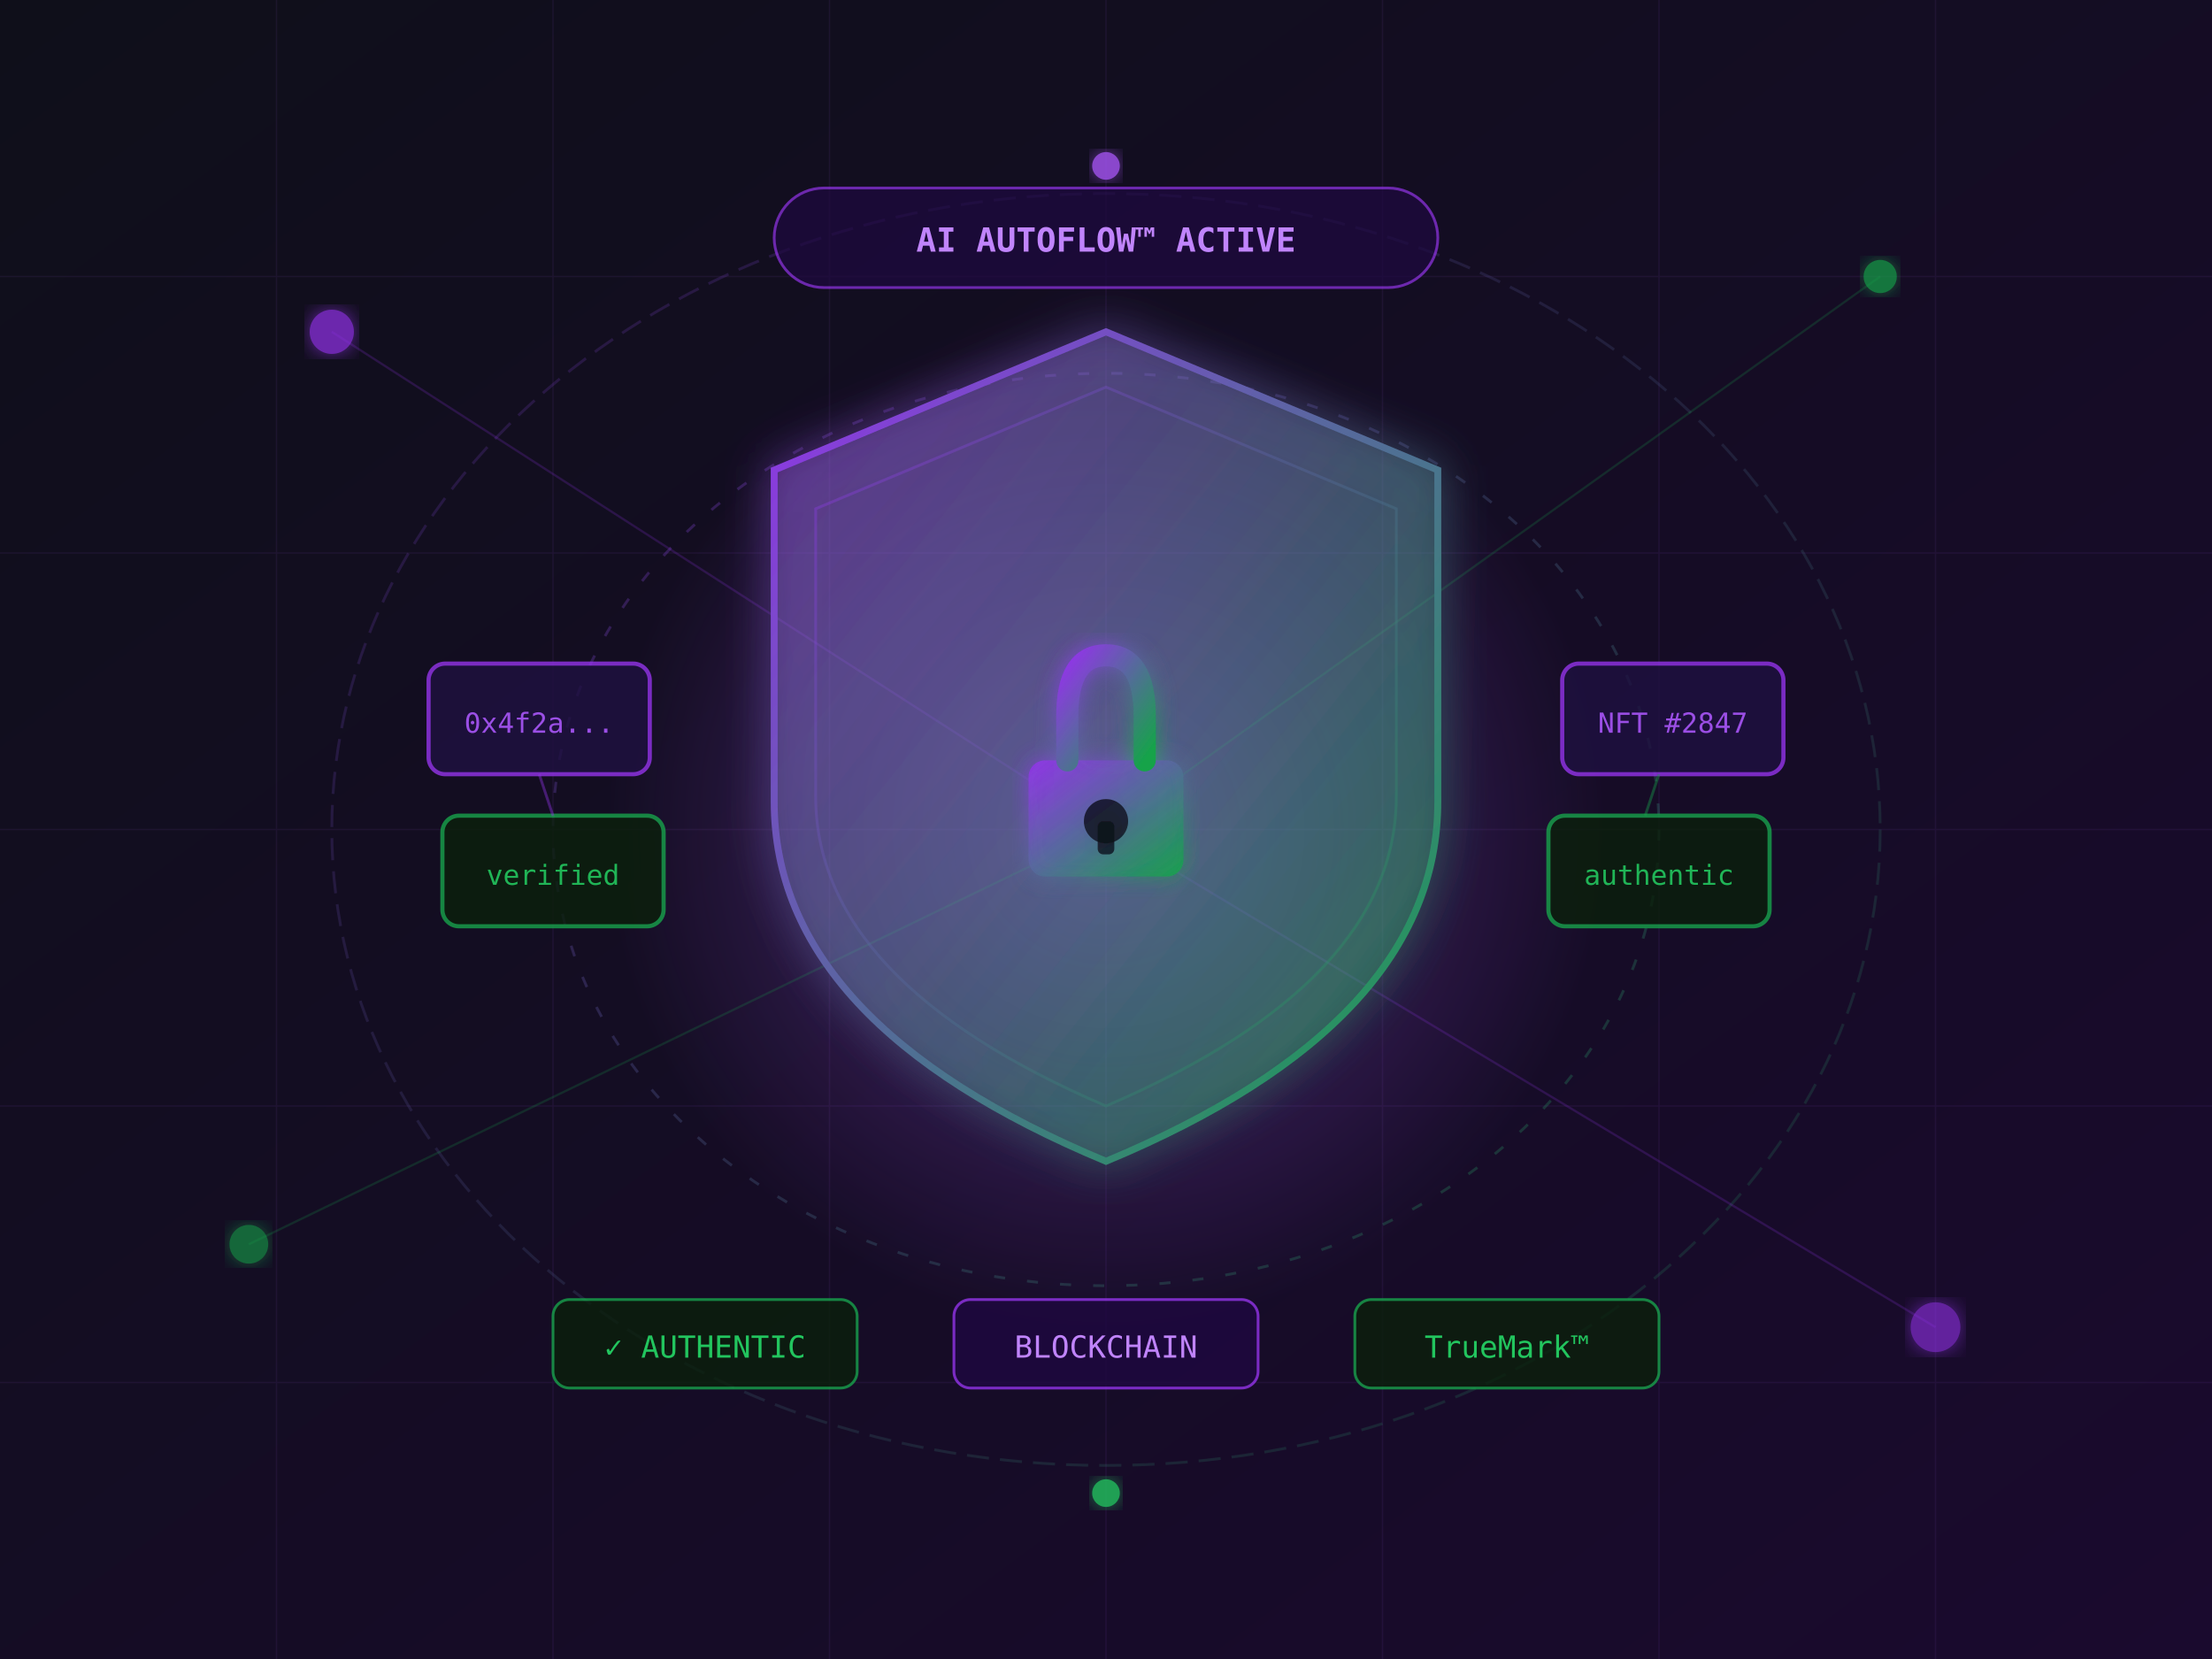
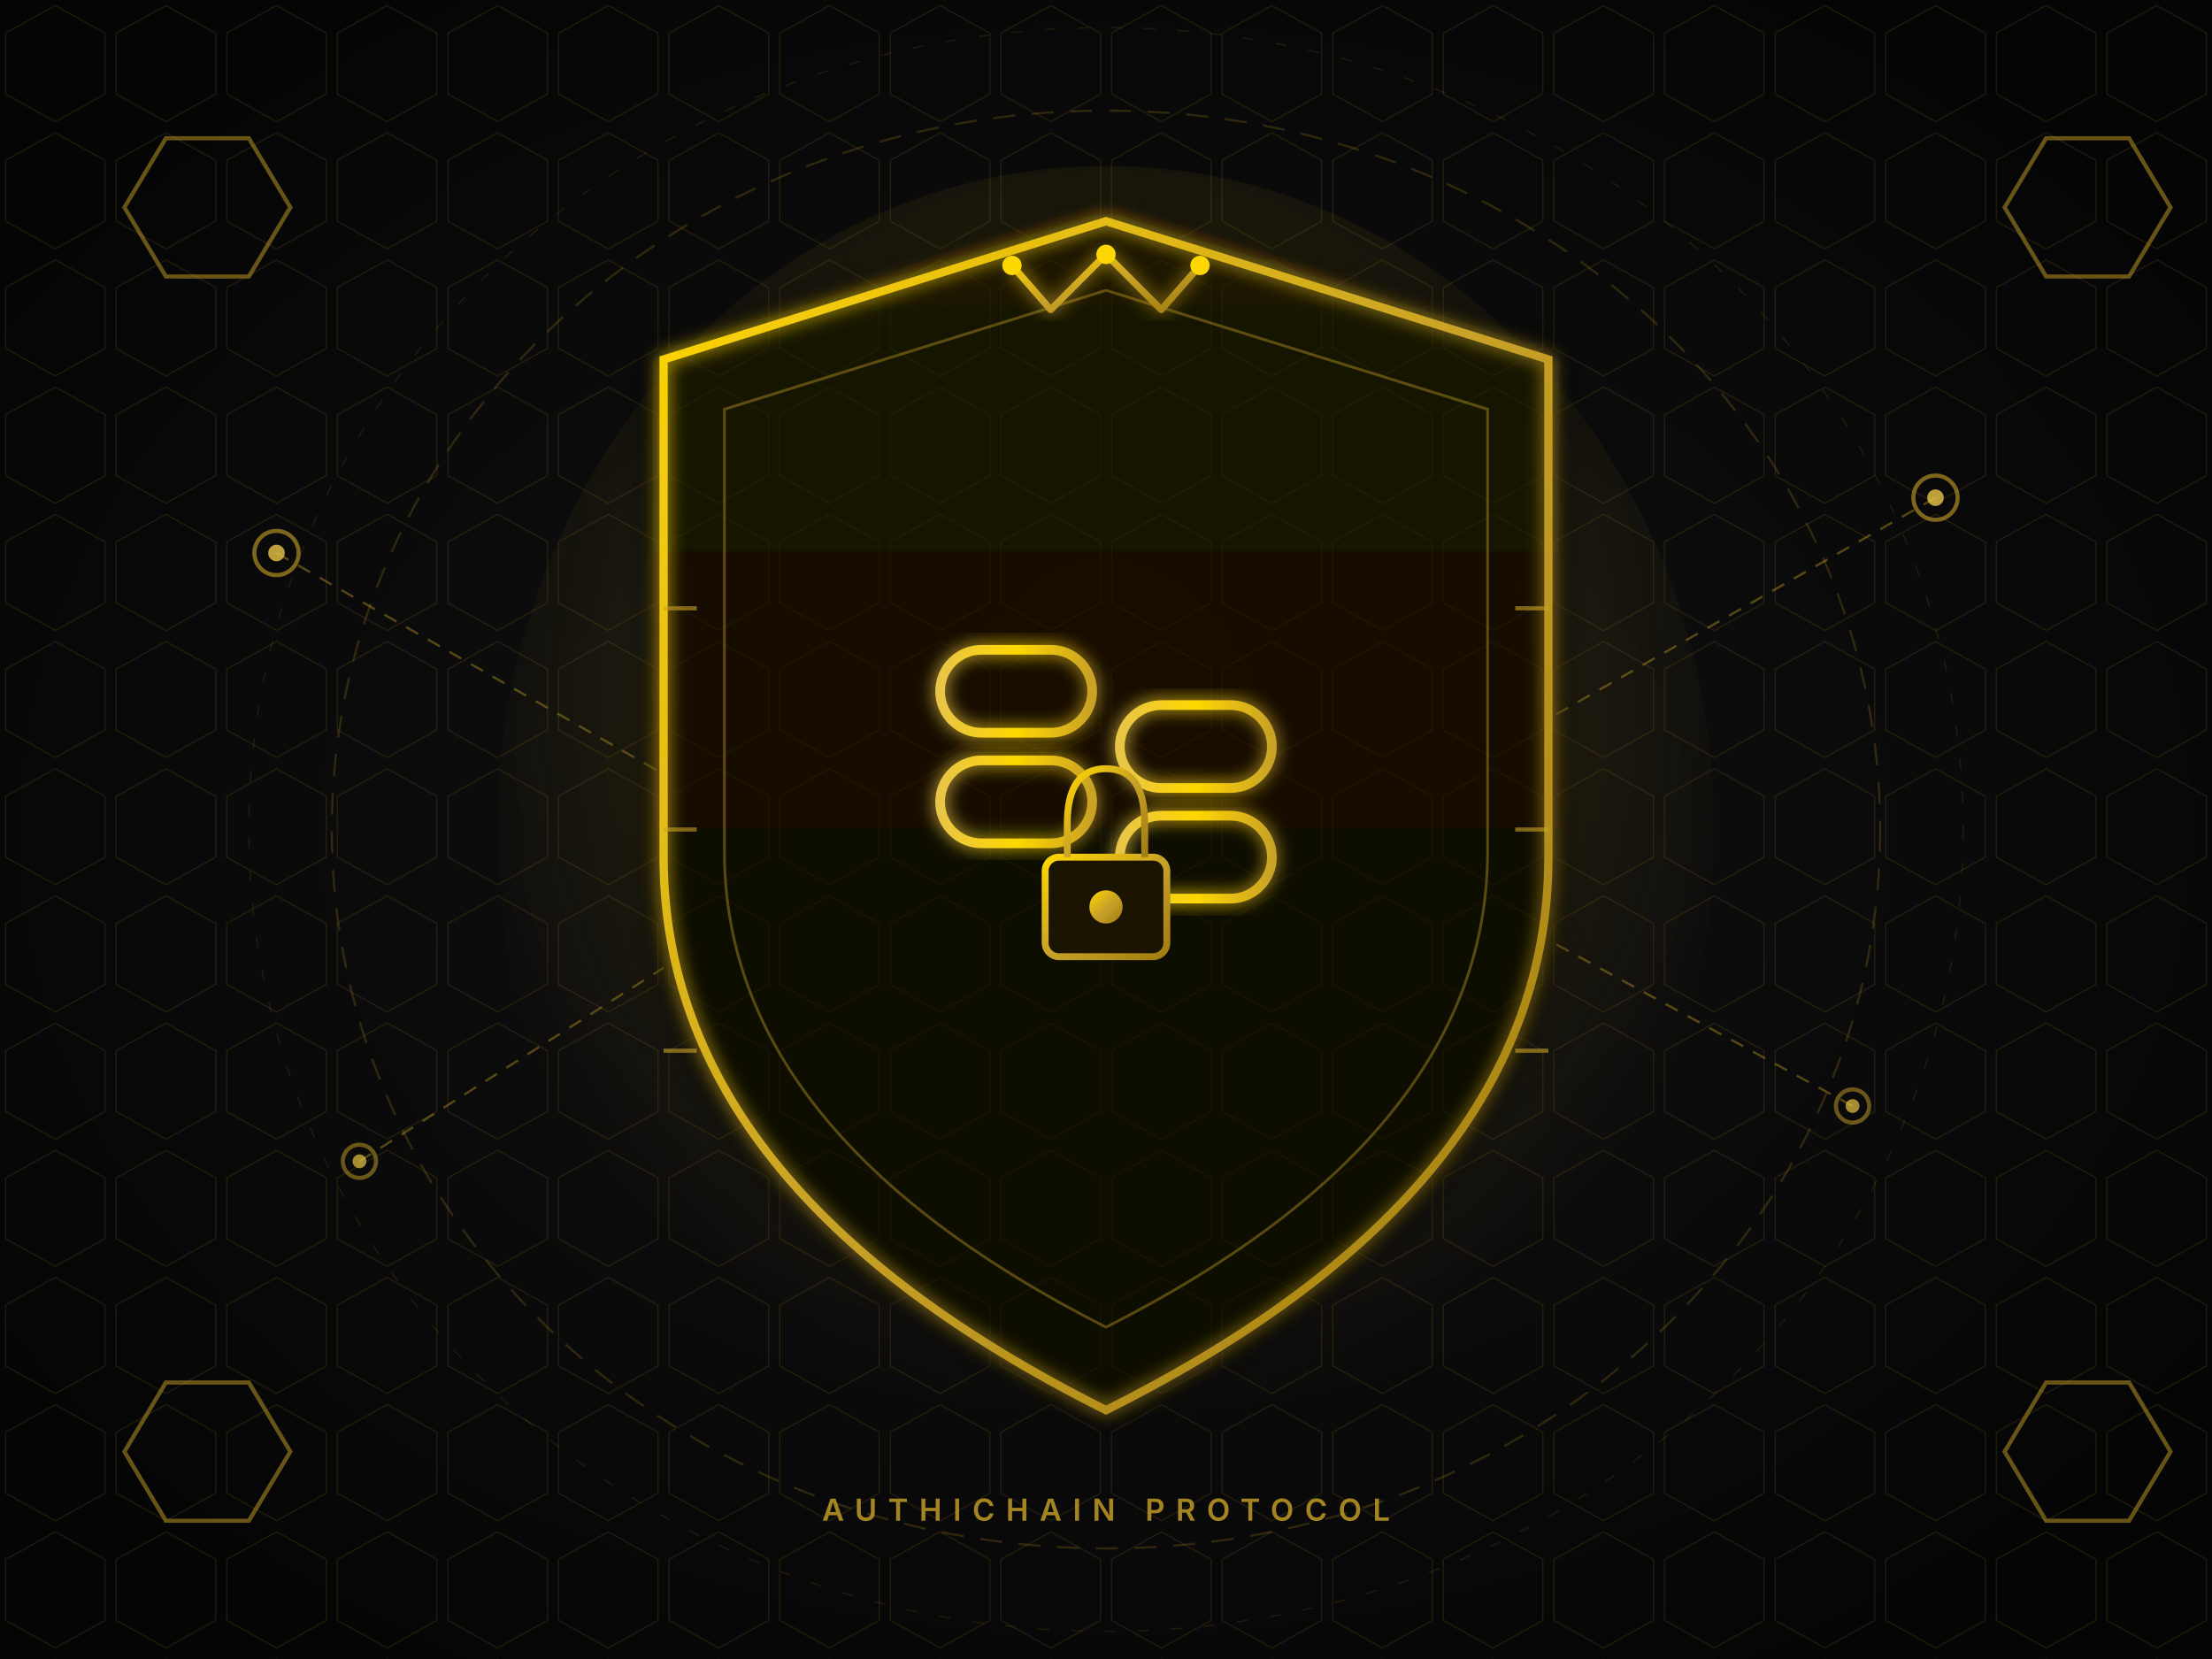
- <svg xmlns="http://www.w3.org/2000/svg" viewBox="0 0 800 600" fill="none">
+ <svg xmlns="http://www.w3.org/2000/svg" viewBox="0 0 800 600" width="800" height="600">
  <defs>
-     <linearGradient id="bgGrad" x1="0%" y1="0%" x2="100%" y2="100%">
-       <stop offset="0%" style="stop-color:#0f0f1a;stop-opacity:1" />
-       <stop offset="100%" style="stop-color:#1a0a2e;stop-opacity:1" />
+     <radialGradient id="bgGlow" cx="50%" cy="50%" r="60%">
+       <stop offset="0%" stop-color="#1a1200" />
+       <stop offset="40%" stop-color="#0d0d0d" />
+       <stop offset="100%" stop-color="#050505" />
+     </radialGradient>
+     <radialGradient id="shieldGlow" cx="50%" cy="40%" r="55%">
+       <stop offset="0%" stop-color="#ffd700" stop-opacity="0.25" />
+       <stop offset="100%" stop-color="#c9a227" stop-opacity="0" />
+     </radialGradient>
+     <linearGradient id="shieldGrad" x1="0%" y1="0%" x2="100%" y2="100%">
+       <stop offset="0%" stop-color="#ffd700" />
+       <stop offset="50%" stop-color="#c9a227" />
+       <stop offset="100%" stop-color="#a07d10" />
    </linearGradient>
-     <linearGradient id="shieldGrad" x1="0%" y1="0%" x2="100%" y2="100%">
-       <stop offset="0%" style="stop-color:#9333ea;stop-opacity:1" />
-       <stop offset="100%" style="stop-color:#16a34a;stop-opacity:1" />
+     <linearGradient id="shieldFill" x1="0%" y1="0%" x2="0%" y2="100%">
+       <stop offset="0%" stop-color="#1a1400" stop-opacity="0.9" />
+       <stop offset="100%" stop-color="#0a0900" stop-opacity="0.95" />
    </linearGradient>
-     <linearGradient id="glowGrad" x1="0%" y1="0%" x2="100%" y2="100%">
-       <stop offset="0%" style="stop-color:#a855f7;stop-opacity:0.3" />
-       <stop offset="100%" style="stop-color:#22c55e;stop-opacity:0.3" />
+     <linearGradient id="chainGrad" x1="0%" y1="0%" x2="100%" y2="0%">
+       <stop offset="0%" stop-color="#e8c547" />
+       <stop offset="50%" stop-color="#ffd700" />
+       <stop offset="100%" stop-color="#c9a227" />
    </linearGradient>
-     <radialGradient id="centerGlow" cx="50%" cy="50%" r="50%">
-       <stop offset="0%" style="stop-color:#a855f7;stop-opacity:0.4" />
-       <stop offset="100%" style="stop-color:#a855f7;stop-opacity:0" />
-     </radialGradient>
-     <filter id="glow">
-       <feGaussianBlur stdDeviation="4" result="coloredBlur" />
+     <filter id="goldGlow" x="-20%" y="-20%" width="140%" height="140%">
+       <feGaussianBlur stdDeviation="3" result="blur" />
      <feMerge>
-         <feMergeNode in="coloredBlur" />
+         <feMergeNode in="blur" />
        <feMergeNode in="SourceGraphic" />
      </feMerge>
    </filter>
-     <filter id="softGlow">
-       <feGaussianBlur stdDeviation="8" result="coloredBlur" />
+     <filter id="softGlow" x="-30%" y="-30%" width="160%" height="160%">
+       <feGaussianBlur stdDeviation="8" result="blur" />
      <feMerge>
-         <feMergeNode in="coloredBlur" />
+         <feMergeNode in="blur" />
        <feMergeNode in="SourceGraphic" />
      </feMerge>
    </filter>
+     <pattern id="hexGrid" x="0" y="0" width="40" height="46" patternUnits="userSpaceOnUse">
+       <polygon points="20,2 38,12 38,34 20,44 2,34 2,12" fill="none" stroke="#c9a227" stroke-width="0.4" stroke-opacity="0.15" />
+     </pattern>
+     <clipPath id="shieldClip">
+       <path d="M400,80 L560,130 L560,310 Q560,430 400,510 Q240,430 240,310 L240,130 Z" />
+     </clipPath>
  </defs>
-   <rect width="800" height="600" fill="url(#bgGrad)" />
-   <g opacity="0.08" stroke="#a855f7" stroke-width="0.5">
-     <line x1="0" y1="100" x2="800" y2="100" />
-     <line x1="0" y1="200" x2="800" y2="200" />
-     <line x1="0" y1="300" x2="800" y2="300" />
-     <line x1="0" y1="400" x2="800" y2="400" />
-     <line x1="0" y1="500" x2="800" y2="500" />
-     <line x1="100" y1="0" x2="100" y2="600" />
-     <line x1="200" y1="0" x2="200" y2="600" />
-     <line x1="300" y1="0" x2="300" y2="600" />
-     <line x1="400" y1="0" x2="400" y2="600" />
-     <line x1="500" y1="0" x2="500" y2="600" />
-     <line x1="600" y1="0" x2="600" y2="600" />
-     <line x1="700" y1="0" x2="700" y2="600" />
-   </g>
-   <ellipse cx="400" cy="300" rx="280" ry="230" stroke="url(#shieldGrad)" stroke-width="1" opacity="0.2" fill="none" stroke-dasharray="8 4" />
-   <ellipse cx="400" cy="300" rx="200" ry="165" stroke="url(#shieldGrad)" stroke-width="1" opacity="0.3" fill="none" stroke-dasharray="4 8" />
-   <circle cx="400" cy="300" r="180" fill="url(#centerGlow)" />
-   <circle cx="120" cy="120" r="8" fill="#9333ea" opacity="0.7" filter="url(#glow)" />
-   <circle cx="680" cy="100" r="6" fill="#16a34a" opacity="0.7" filter="url(#glow)" />
-   <circle cx="700" cy="480" r="9" fill="#9333ea" opacity="0.6" filter="url(#glow)" />
-   <circle cx="90" cy="450" r="7" fill="#16a34a" opacity="0.6" filter="url(#glow)" />
-   <circle cx="400" cy="60" r="5" fill="#a855f7" opacity="0.8" filter="url(#glow)" />
-   <circle cx="400" cy="540" r="5" fill="#22c55e" opacity="0.8" filter="url(#glow)" />
-   <line x1="120" y1="120" x2="400" y2="300" stroke="#9333ea" stroke-width="0.8" opacity="0.2" />
-   <line x1="680" y1="100" x2="400" y2="300" stroke="#16a34a" stroke-width="0.8" opacity="0.2" />
-   <line x1="700" y1="480" x2="400" y2="300" stroke="#9333ea" stroke-width="0.8" opacity="0.2" />
-   <line x1="90" y1="450" x2="400" y2="300" stroke="#16a34a" stroke-width="0.8" opacity="0.2" />
-   <path d="M400 120 L520 170 L520 290 Q520 370 400 420 Q280 370 280 290 L280 170 Z" fill="url(#glowGrad)" stroke="url(#shieldGrad)" stroke-width="2.5" filter="url(#softGlow)" />
-   <path d="M400 140 L505 184 L505 288 Q505 355 400 400 Q295 355 295 288 L295 184 Z" fill="none" stroke="url(#shieldGrad)" stroke-width="1" opacity="0.4" />
-   <g transform="translate(400, 285)" filter="url(#glow)">
-     <rect x="-28" y="-10" width="56" height="42" rx="6" fill="url(#shieldGrad)" opacity="0.9" />
-     <path d="M-14 -10 L-14 -26 Q-14 -48 0 -48 Q14 -48 14 -26 L14 -10" stroke="url(#shieldGrad)" stroke-width="8" fill="none" stroke-linecap="round" />
-     <circle cx="0" cy="12" r="8" fill="#0f0f1a" opacity="0.8" />
-     <rect x="-3" y="12" width="6" height="12" rx="2" fill="#0f0f1a" opacity="0.8" />
-   </g>
-   <g transform="translate(155, 240)">
-     <rect width="80" height="40" rx="6" fill="#1e1040" stroke="#9333ea" stroke-width="1.5" opacity="0.8" />
-     <text x="40" y="25" text-anchor="middle" fill="#a855f7" font-size="10" font-family="monospace" opacity="0.9">0x4f2a...</text>
-   </g>
-   <g transform="translate(160, 295)">
-     <rect width="80" height="40" rx="6" fill="#0a1f0a" stroke="#16a34a" stroke-width="1.5" opacity="0.8" />
-     <text x="40" y="25" text-anchor="middle" fill="#22c55e" font-size="10" font-family="monospace" opacity="0.9">verified</text>
-   </g>
-   <line x1="195" y1="280" x2="200" y2="295" stroke="#9333ea" stroke-width="1" opacity="0.4" />
-   <g transform="translate(565, 240)">
-     <rect width="80" height="40" rx="6" fill="#1e1040" stroke="#9333ea" stroke-width="1.5" opacity="0.8" />
-     <text x="40" y="25" text-anchor="middle" fill="#a855f7" font-size="10" font-family="monospace" opacity="0.9">NFT #2847</text>
-   </g>
-   <g transform="translate(560, 295)">
-     <rect width="80" height="40" rx="6" fill="#0a1f0a" stroke="#16a34a" stroke-width="1.5" opacity="0.8" />
-     <text x="40" y="25" text-anchor="middle" fill="#22c55e" font-size="10" font-family="monospace" opacity="0.9">authentic</text>
-   </g>
-   <line x1="600" y1="280" x2="595" y2="295" stroke="#16a34a" stroke-width="1" opacity="0.4" />
-   <g transform="translate(280, 68)">
-     <rect width="240" height="36" rx="18" fill="#1e0840" stroke="#9333ea" stroke-width="1" opacity="0.7" />
-     <text x="120" y="23" text-anchor="middle" fill="#c084fc" font-size="12" font-family="monospace" font-weight="bold">AI AUTOFLOW™ ACTIVE</text>
-   </g>
-   <g transform="translate(200, 470)">
-     <rect width="110" height="32" rx="6" fill="#0a1f0a" stroke="#16a34a" stroke-width="1" opacity="0.8" />
-     <text x="55" y="21" text-anchor="middle" fill="#22c55e" font-size="11" font-family="monospace">✓ AUTHENTIC</text>
-   </g>
-   <g transform="translate(345, 470)">
-     <rect width="110" height="32" rx="6" fill="#1e0840" stroke="#9333ea" stroke-width="1" opacity="0.8" />
-     <text x="55" y="21" text-anchor="middle" fill="#c084fc" font-size="11" font-family="monospace">BLOCKCHAIN</text>
-   </g>
-   <g transform="translate(490, 470)">
-     <rect width="110" height="32" rx="6" fill="#0a1f0a" stroke="#16a34a" stroke-width="1" opacity="0.8" />
-     <text x="55" y="21" text-anchor="middle" fill="#22c55e" font-size="11" font-family="monospace">TrueMark™</text>
-   </g>
-   <line x1="280" y1="300" x2="520" y2="300" stroke="url(#shieldGrad)" stroke-width="1.5" opacity="0.5" stroke-dasharray="4 4" />
+   <rect width="800" height="600" fill="url(#bgGlow)" />
+   <rect width="800" height="600" fill="url(#hexGrid)" />
+   <ellipse cx="400" cy="300" rx="220" ry="240" fill="url(#shieldGlow)" />
+   <ellipse cx="400" cy="300" rx="280" ry="260" fill="none" stroke="#c9a227" stroke-width="0.8" stroke-opacity="0.2" stroke-dasharray="8 6" />
+   <ellipse cx="400" cy="300" rx="310" ry="290" fill="none" stroke="#c9a227" stroke-width="0.5" stroke-opacity="0.12" stroke-dasharray="4 8" />
+   <polygon points="60,50 90,50 105,75 90,100 60,100 45,75" fill="none" stroke="#c9a227" stroke-width="1.5" stroke-opacity="0.5" />
+   <polygon points="740,50 770,50 785,75 770,100 740,100 725,75" fill="none" stroke="#c9a227" stroke-width="1.5" stroke-opacity="0.5" />
+   <polygon points="60,500 90,500 105,525 90,550 60,550 45,525" fill="none" stroke="#c9a227" stroke-width="1.5" stroke-opacity="0.5" />
+   <polygon points="740,500 770,500 785,525 770,550 740,550 725,525" fill="none" stroke="#c9a227" stroke-width="1.5" stroke-opacity="0.5" />
+   <line x1="100" y1="200" x2="240" y2="280" stroke="#c9a227" stroke-width="0.8" stroke-opacity="0.4" stroke-dasharray="5 4" />
+   <circle cx="100" cy="200" r="8" fill="none" stroke="#c9a227" stroke-width="1.5" stroke-opacity="0.6" />
+   <circle cx="100" cy="200" r="3" fill="#e8c547" fill-opacity="0.8" />
+   <line x1="700" y1="180" x2="560" y2="260" stroke="#c9a227" stroke-width="0.8" stroke-opacity="0.4" stroke-dasharray="5 4" />
+   <circle cx="700" cy="180" r="8" fill="none" stroke="#c9a227" stroke-width="1.5" stroke-opacity="0.6" />
+   <circle cx="700" cy="180" r="3" fill="#e8c547" fill-opacity="0.8" />
+   <line x1="130" y1="420" x2="240" y2="350" stroke="#c9a227" stroke-width="0.8" stroke-opacity="0.4" stroke-dasharray="5 4" />
+   <circle cx="130" cy="420" r="6" fill="none" stroke="#c9a227" stroke-width="1.5" stroke-opacity="0.5" />
+   <circle cx="130" cy="420" r="2.5" fill="#e8c547" fill-opacity="0.7" />
+   <line x1="670" y1="400" x2="560" y2="340" stroke="#c9a227" stroke-width="0.8" stroke-opacity="0.4" stroke-dasharray="5 4" />
+   <circle cx="670" cy="400" r="6" fill="none" stroke="#c9a227" stroke-width="1.5" stroke-opacity="0.5" />
+   <circle cx="670" cy="400" r="2.5" fill="#e8c547" fill-opacity="0.7" />
+   <path d="M400,80 L560,130 L560,310 Q560,430 400,510 Q240,430 240,310 L240,130 Z" fill="url(#shieldFill)" filter="url(#softGlow)" />
+   <path d="M400,80 L560,130 L560,310 Q560,430 400,510 Q240,430 240,310 L240,130 Z" fill="none" stroke="url(#shieldGrad)" stroke-width="3" filter="url(#goldGlow)" />
+   <path d="M400,105 L538,148 L538,308 Q538,410 400,480 Q262,410 262,308 L262,148 Z" fill="none" stroke="#c9a227" stroke-width="1" stroke-opacity="0.4" />
+   <rect x="240" y="80" width="320" height="430" fill="url(#hexGrid)" clip-path="url(#shieldClip)" opacity="0.4" />
+   <rect x="340" y="235" width="55" height="30" rx="15" fill="none" stroke="url(#chainGrad)" stroke-width="3.5" filter="url(#goldGlow)" />
+   <rect x="405" y="255" width="55" height="30" rx="15" fill="none" stroke="url(#chainGrad)" stroke-width="3.5" filter="url(#goldGlow)" />
+   <rect x="340" y="275" width="55" height="30" rx="15" fill="none" stroke="url(#chainGrad)" stroke-width="3.5" filter="url(#goldGlow)" />
+   <rect x="405" y="295" width="55" height="30" rx="15" fill="none" stroke="url(#chainGrad)" stroke-width="3.5" filter="url(#goldGlow)" />
+   <rect x="378" y="310" width="44" height="36" rx="5" fill="#1a1400" stroke="url(#shieldGrad)" stroke-width="2.5" />
+   <path d="M386,310 L386,298 Q386,278 400,278 Q414,278 414,298 L414,310" fill="none" stroke="url(#shieldGrad)" stroke-width="2.5" />
+   <circle cx="400" cy="328" r="6" fill="url(#shieldGrad)" />
+   <path d="M366,96 L380,112 L400,92 L420,112 L434,96" fill="none" stroke="url(#shieldGrad)" stroke-width="2.5" stroke-linejoin="round" filter="url(#goldGlow)" />
+   <circle cx="366" cy="96" r="3.5" fill="#ffd700" />
+   <circle cx="400" cy="92" r="3.5" fill="#ffd700" />
+   <circle cx="434" cy="96" r="3.5" fill="#ffd700" />
+   <text x="400" y="550" text-anchor="middle" font-family="'Inter', 'Helvetica Neue', sans-serif" font-size="11" font-weight="600" letter-spacing="4" fill="#c9a227" fill-opacity="0.8">AUTHICHAIN PROTOCOL</text>
+   <line x1="240" y1="220" x2="252" y2="220" stroke="#c9a227" stroke-width="1.5" stroke-opacity="0.6" />
+   <line x1="240" y1="300" x2="252" y2="300" stroke="#c9a227" stroke-width="1.5" stroke-opacity="0.6" />
+   <line x1="240" y1="380" x2="252" y2="380" stroke="#c9a227" stroke-width="1.5" stroke-opacity="0.6" />
+   <line x1="560" y1="220" x2="548" y2="220" stroke="#c9a227" stroke-width="1.5" stroke-opacity="0.6" />
+   <line x1="560" y1="300" x2="548" y2="300" stroke="#c9a227" stroke-width="1.5" stroke-opacity="0.6" />
+   <line x1="560" y1="380" x2="548" y2="380" stroke="#c9a227" stroke-width="1.5" stroke-opacity="0.6" />
</svg>
